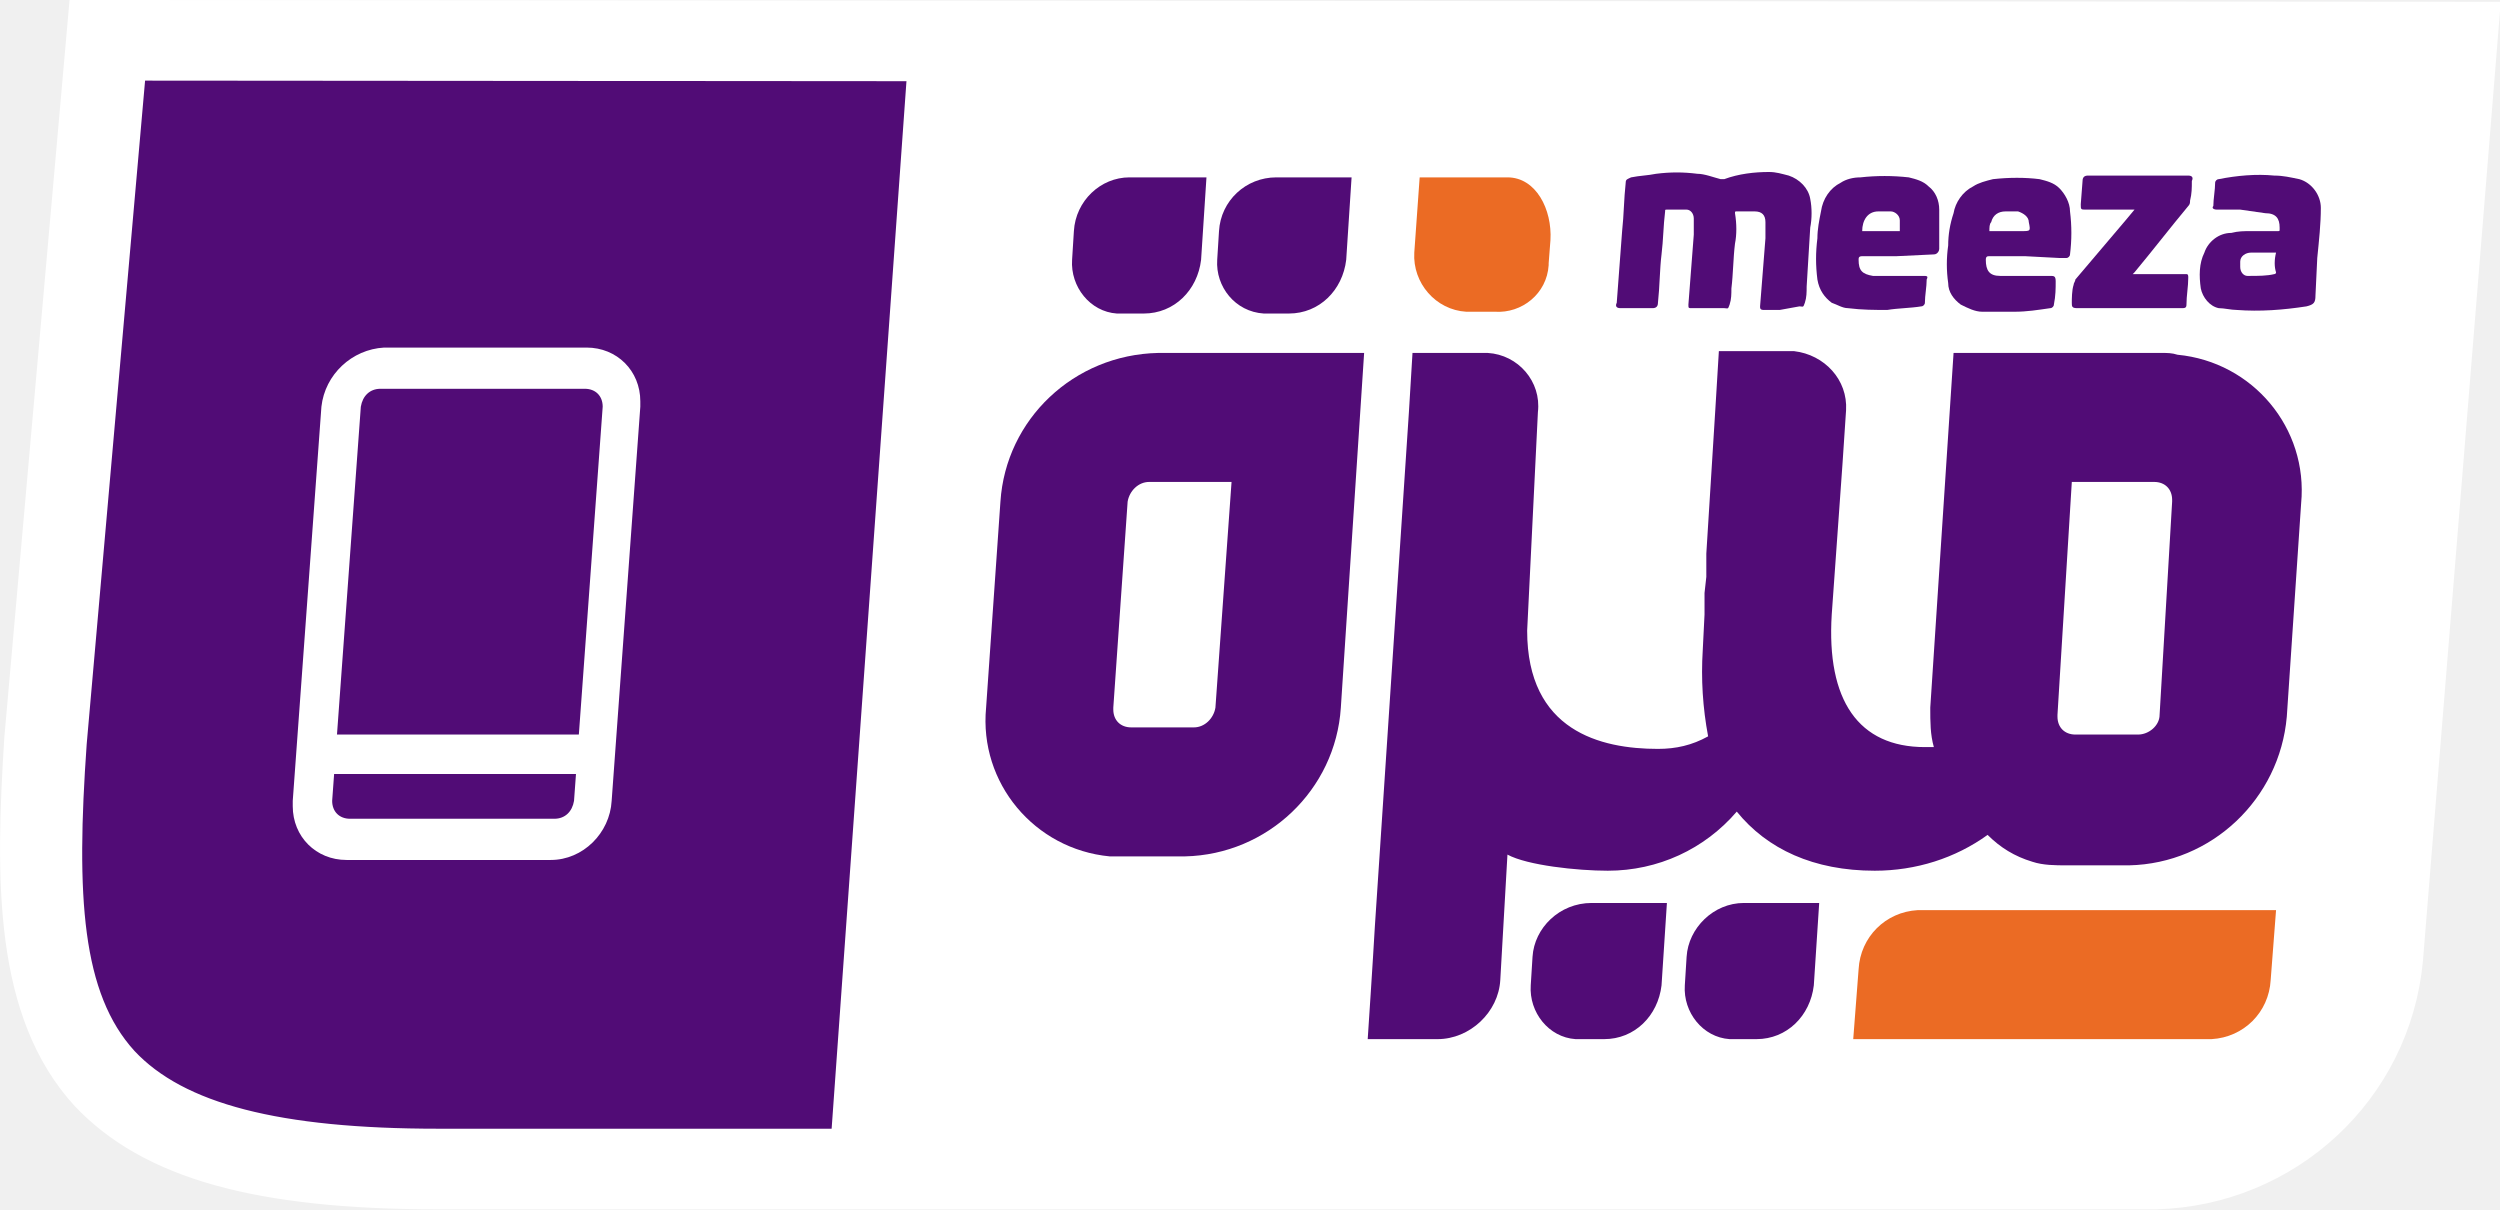
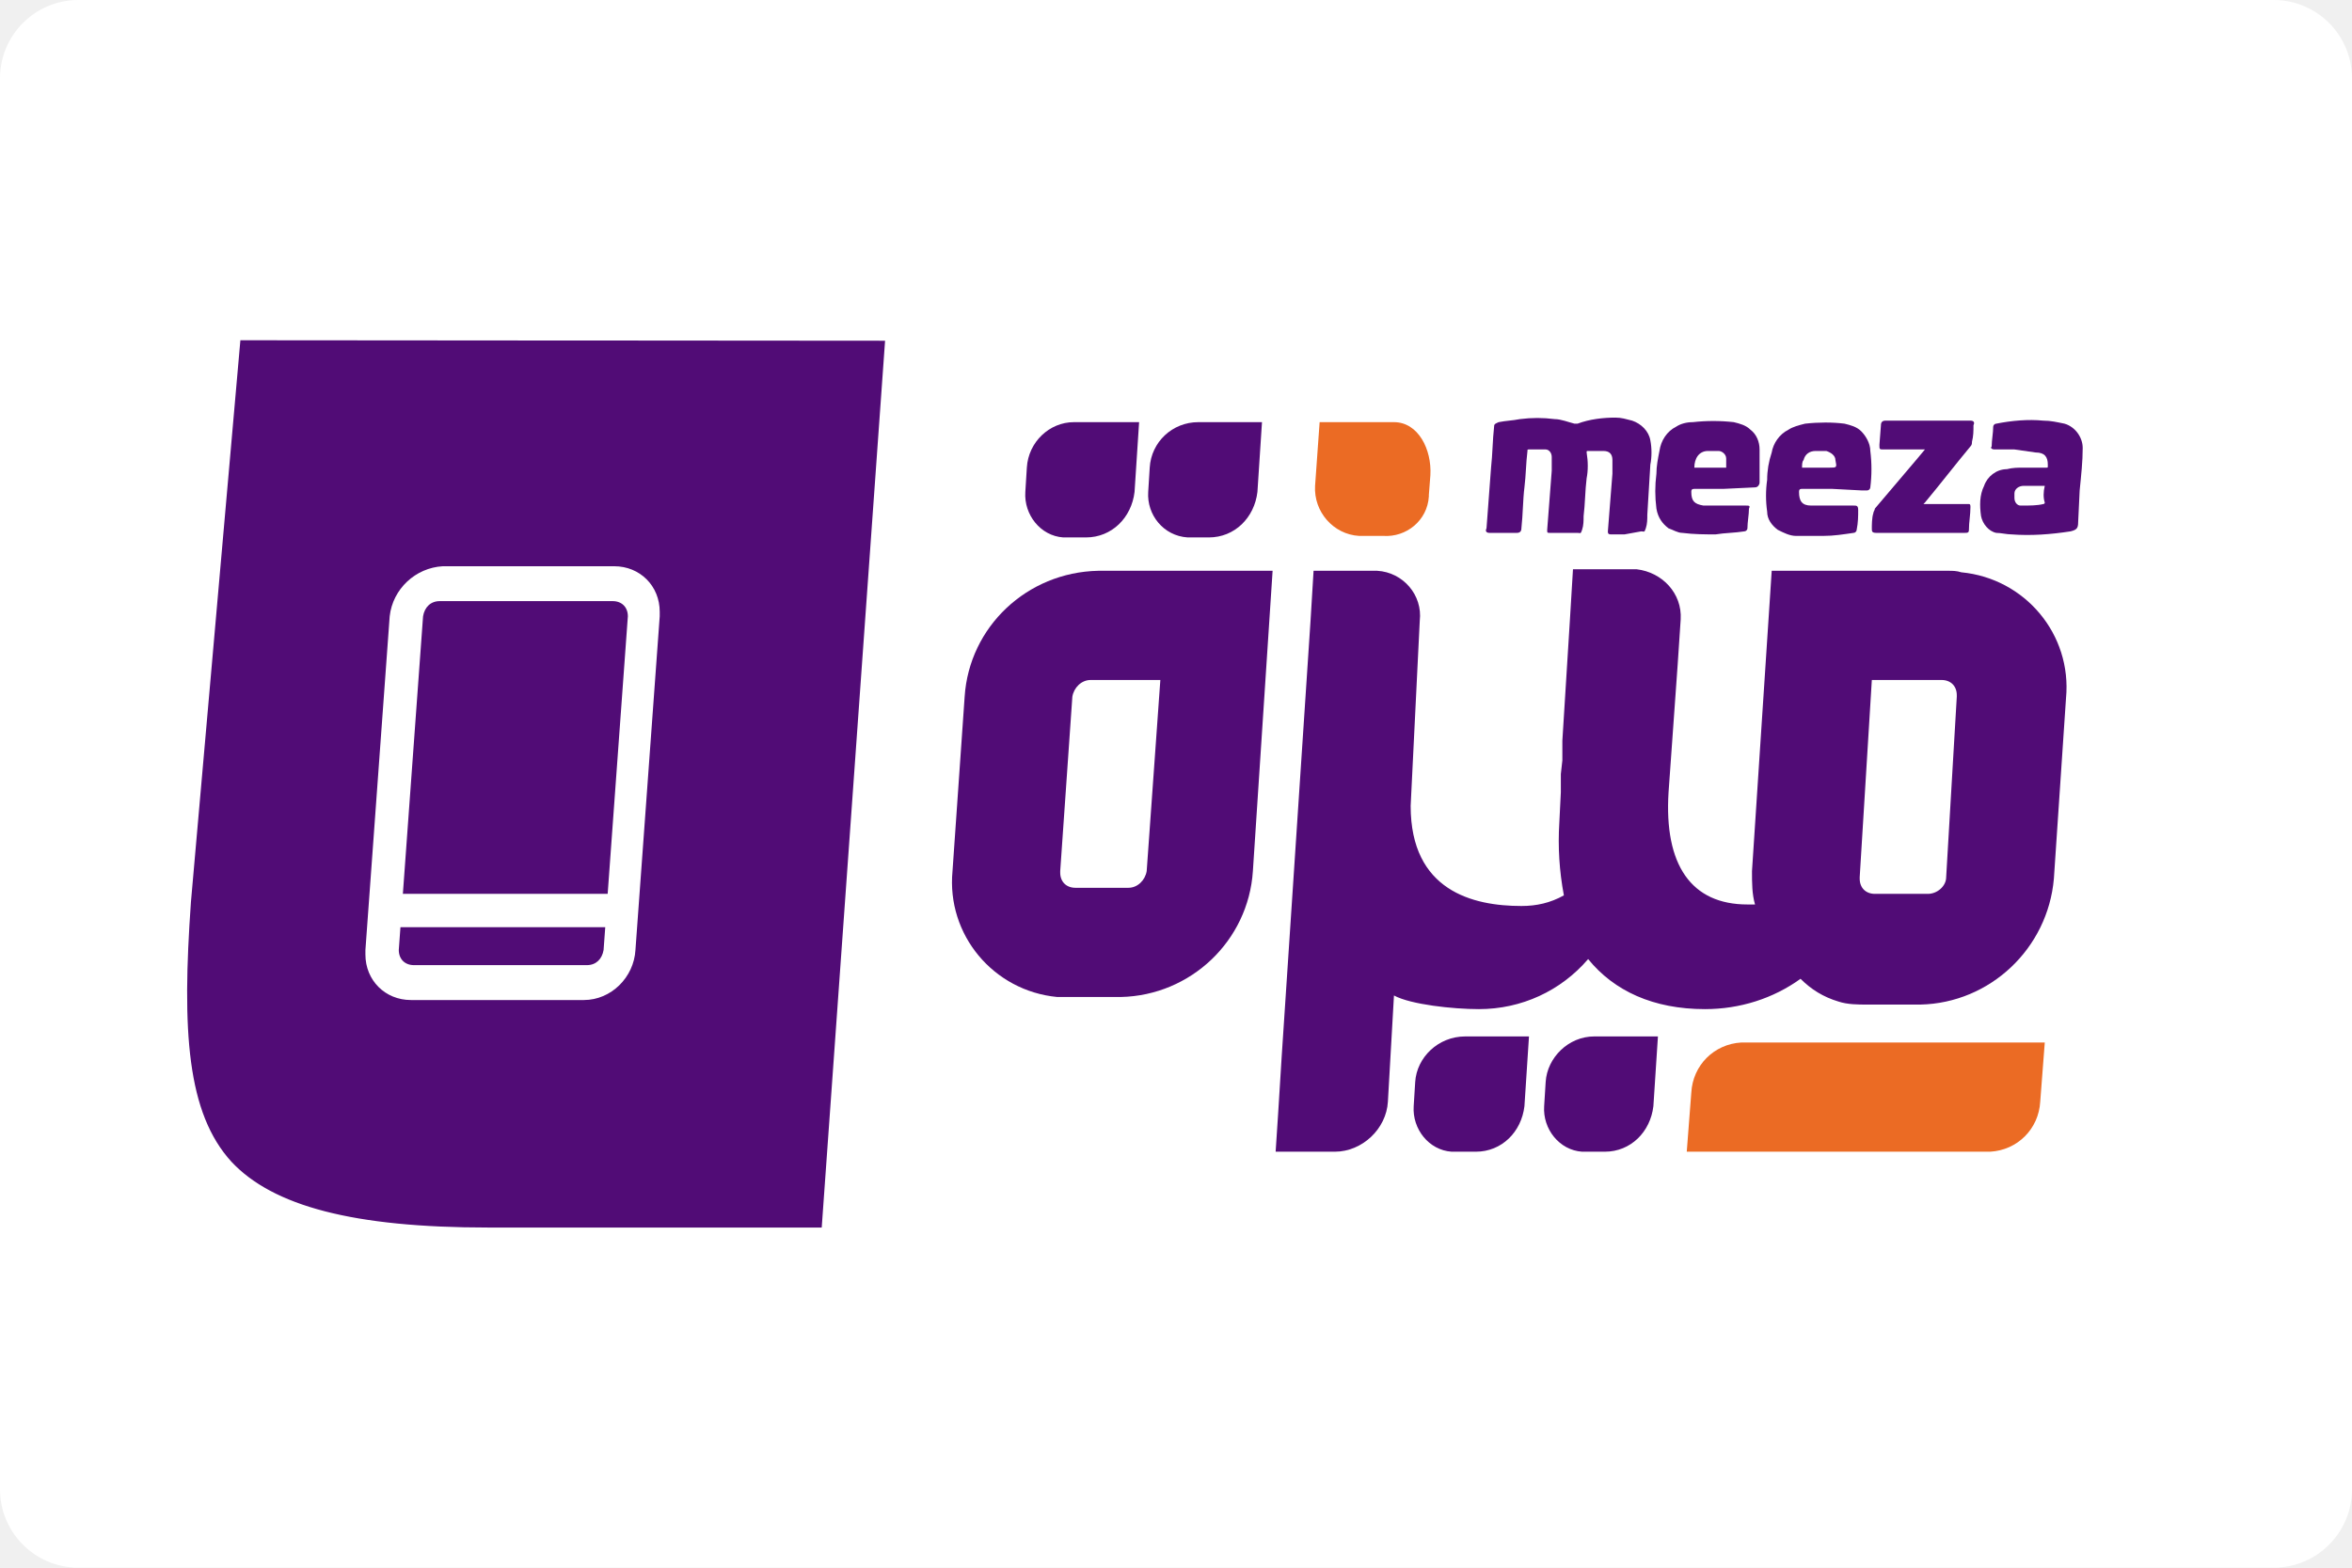
- <svg xmlns="http://www.w3.org/2000/svg" version="1.1" id="Layer_1" x="0px" y="0px" style="enable-background:new 0 0 163 88;" xml:space="preserve" viewBox="10.06 10 139.54 67.5">
-   <style type="text/css">
+ <svg xmlns="http://www.w3.org/2000/svg" width="120" height="80" viewBox="0 0 120 80" fill="none">
+   <rect width="120" height="80" rx="4" fill="white" />
+   <g transform="translate(-1.79,6.14) scale(0.774)">
+     <style type="text/css">
	.st0{fill:#FFFFFF;}
	.st1{fill:#510C76;}
	.st2{fill:#EB6B24;}
	.st3{fill:#FFFFFF;stroke:#FFFFFF;stroke-miterlimit:10;}
</style>
-   <path class="st0" d="M147.2,12.5L143,65.8c-0.4,5.4-4.9,9.6-10.3,9.7h-87c-21.5,0-23-8.3-21.9-24l3.5-39L147.2,12.5z" />
-   <path class="st1" d="M60.8,12.5l-4.5,63H34.5c-21.5,0-23-8.3-21.9-24l3.5-39H60.8z" />
-   <path class="st1" d="M65.9,38l-0.8,11.5c-0.4,4.2,2.7,7.9,6.9,8.3c0.2,0,0.5,0,0.7,0h3.5c4.6-0.1,8.4-3.7,8.7-8.3l1.3-19.8H74.7  C70,29.8,66.2,33.4,65.9,38z M77.9,49.5c-0.1,0.6-0.6,1.1-1.2,1.1h-3.5c-0.6,0-1-0.4-1-1c0,0,0-0.1,0-0.1L73,38  c0.1-0.6,0.6-1.1,1.2-1.1h4.6L77.9,49.5z" />
-   <path class="st1" d="M130.8,29.7h-11.7l-1.3,19.8c0,0.8,0,1.5,0.2,2.2h-0.5c-3.7,0-5.5-2.6-5.2-7.4l0.6-8.4l0,0l0.2-3  c0.1-1.7-1.2-3.1-2.9-3.3c-0.1,0-0.1,0-0.2,0h-4l-0.2,3.3l-0.5,8v0.5v0.8l-0.1,0.9v0.4V44v0.3l0,0l-0.1,2c-0.1,1.6,0,3.2,0.3,4.8  c-0.9,0.5-1.8,0.7-2.8,0.7c-3.2,0-7.3-1-7.3-6.6L95.9,33c0.2-1.7-1.1-3.2-2.8-3.3c-0.1,0-0.2,0-0.2,0h-4L88.7,33l-1.9,28.7  c-0.1,1.8-0.4,6.3-0.4,6.3h3.9c1.8,0,3.4-1.5,3.5-3.3l0.4-7c1.1,0.6,3.9,0.9,5.6,0.9c2.8,0,5.4-1.2,7.2-3.3c1.7,2.1,4.3,3.3,7.7,3.3  c2.3,0,4.5-0.7,6.3-2c0.7,0.7,1.5,1.2,2.5,1.5l0,0c0.6,0.2,1.3,0.2,1.9,0.2h3.5c4.6-0.1,8.4-3.7,8.8-8.3l0.8-11.9  c0.4-4.2-2.7-7.9-6.9-8.3C131.3,29.7,131,29.7,130.8,29.7z M130.6,49.9c0,0.6-0.6,1.1-1.2,1.1h-3.5c-0.6,0-1-0.4-1-1  c0,0,0-0.1,0-0.1l0.8-13h4.6c0.6,0,1,0.4,1,1c0,0,0,0.1,0,0.1L130.6,49.9z" />
-   <path class="st1" d="M70,22.9l-0.1,1.6c-0.1,1.5,1,2.9,2.5,3c0.1,0,0.2,0,0.2,0h1.3c1.7,0,3-1.3,3.2-3l0.3-4.6h-4.3  C71.5,19.9,70.1,21.2,70,22.9z" />
-   <path class="st1" d="M78.1,22.9L78,24.5c-0.1,1.5,1,2.9,2.6,3c0.1,0,0.1,0,0.2,0H82c1.7,0,3-1.3,3.2-3l0.3-4.6h-4.2  C79.6,19.9,78.2,21.2,78.1,22.9z" />
-   <path class="st2" d="M91.9,27.4h1.6c1.5,0.1,2.9-1,3-2.6c0,0,0-0.1,0-0.1l0.1-1.3c0.1-1.7-0.8-3.5-2.4-3.5l-4.9,0l-0.3,4.2  C88.9,25.8,90.2,27.3,91.9,27.4z" />
-   <path class="st1" d="M95.6,63.4L95.5,65c-0.1,1.5,1,2.9,2.5,3c0.1,0,0.2,0,0.3,0h1.3c1.7,0,3-1.3,3.2-3l0.3-4.6h-4.2  C97.1,60.4,95.7,61.8,95.6,63.4z" />
-   <path class="st1" d="M104.2,63.4l-0.1,1.6c-0.1,1.5,1,2.9,2.5,3c0.1,0,0.2,0,0.2,0h1.3c1.7,0,3-1.3,3.2-3l0.3-4.6h-4.2  C105.7,60.4,104.3,61.8,104.2,63.4z" />
-   <path class="st1" d="M109.4,27.3h-0.9c-0.2,0-0.2-0.1-0.2-0.2l0.3-3.8c0-0.3,0-0.6,0-0.9c0-0.4-0.2-0.6-0.6-0.6s-0.7,0-1,0  c-0.1,0-0.1,0-0.1,0.1c0.1,0.6,0.1,1.2,0,1.7c-0.1,0.8-0.1,1.7-0.2,2.5c0,0.3,0,0.6-0.1,0.9s-0.1,0.2-0.3,0.2h-1.8  c-0.2,0-0.2,0-0.2-0.2c0.1-1.3,0.2-2.6,0.3-3.9c0-0.3,0-0.6,0-0.9c0-0.3-0.2-0.5-0.4-0.5c0,0-0.1,0-0.1,0c-0.3,0-0.7,0-1,0  c-0.1,0-0.1,0-0.1,0.1c-0.1,0.8-0.1,1.6-0.2,2.4s-0.1,1.8-0.2,2.7c0,0.2-0.1,0.3-0.3,0.3h-1.8c-0.2,0-0.3-0.1-0.2-0.3  c0.1-1.3,0.2-2.7,0.3-4c0.1-0.9,0.1-1.8,0.2-2.7c0-0.2,0.1-0.2,0.3-0.3c0.5-0.1,0.9-0.1,1.4-0.2c0.8-0.1,1.5-0.1,2.3,0  c0.4,0,0.9,0.2,1.3,0.3c0.1,0,0.1,0,0.2,0c0.8-0.3,1.7-0.4,2.5-0.4c0.4,0,0.7,0.1,1.1,0.2c0.6,0.2,1.1,0.7,1.2,1.3  c0.1,0.5,0.1,1.1,0,1.6l-0.2,3.3c0,0.3,0,0.6-0.1,0.9s-0.1,0.2-0.3,0.2L109.4,27.3z" />
-   <path class="st1" d="M123.1,24.3h-2c-0.1,0-0.2,0-0.2,0.2c0,0.6,0.2,0.9,0.8,0.9c0.5,0,0.9,0,1.4,0h1.4c0.2,0,0.3,0,0.3,0.3  c0,0.4,0,0.8-0.1,1.3c0,0.1-0.1,0.2-0.2,0.2c0,0,0,0,0,0c-0.7,0.1-1.3,0.2-2,0.2c-0.6,0-1.2,0-1.8,0c-0.4,0-0.8-0.2-1.2-0.4  c-0.4-0.3-0.7-0.7-0.7-1.2c-0.1-0.7-0.1-1.4,0-2.1c0-0.6,0.1-1.2,0.3-1.8c0.1-0.6,0.5-1.2,1.1-1.5c0.3-0.2,0.7-0.3,1.1-0.4  c0.9-0.1,1.8-0.1,2.6,0c0.4,0.1,0.8,0.2,1.1,0.5c0.3,0.3,0.6,0.8,0.6,1.3c0.1,0.8,0.1,1.6,0,2.4c0,0.1-0.1,0.2-0.2,0.2H125  L123.1,24.3z M121.1,22.9h1.8c0.5,0,0.5,0,0.4-0.5c0-0.3-0.3-0.5-0.6-0.6c-0.2,0-0.5,0-0.7,0c-0.4,0-0.7,0.2-0.8,0.6  C121.1,22.5,121.1,22.7,121.1,22.9z" />
-   <path class="st1" d="M115.9,24.3c-0.7,0-1.3,0-1.9,0c-0.2,0-0.2,0.1-0.2,0.2c0,0.6,0.2,0.8,0.8,0.9c0.2,0,0.4,0,0.5,0h2.3  c0.2,0,0.3,0,0.2,0.2c0,0.4-0.1,0.9-0.1,1.3c0,0.1-0.1,0.2-0.2,0.2c0,0,0,0,0,0c-0.6,0.1-1.3,0.1-1.9,0.2c-0.7,0-1.4,0-2.2-0.1  c-0.3,0-0.6-0.2-0.9-0.3c-0.4-0.3-0.7-0.7-0.8-1.3c-0.1-0.8-0.1-1.5,0-2.3c0-0.5,0.1-1,0.2-1.5c0.1-0.7,0.5-1.3,1.1-1.6  c0.3-0.2,0.7-0.3,1.1-0.3c0.9-0.1,1.8-0.1,2.7,0c0.4,0.1,0.8,0.2,1.1,0.5c0.4,0.3,0.6,0.8,0.6,1.3c0,0.6,0,1.2,0,1.7  c0,0.2,0,0.4,0,0.5c0,0.1-0.1,0.3-0.3,0.3L115.9,24.3L115.9,24.3z M116.1,22.9c0-0.2,0-0.4,0-0.6c0-0.3-0.3-0.5-0.5-0.5  c-0.2,0-0.5,0-0.7,0c-0.6,0-0.9,0.5-0.9,1.1L116.1,22.9z" />
-   <path class="st1" d="M135.1,21.7h-1.3c-0.2,0-0.3-0.1-0.2-0.2c0-0.4,0.1-0.9,0.1-1.3c0-0.1,0.1-0.2,0.2-0.2c1-0.2,2.1-0.3,3.1-0.2  c0.5,0,0.9,0.1,1.4,0.2c0.7,0.2,1.2,0.9,1.2,1.6c0,0.9-0.1,1.8-0.2,2.8l-0.1,2.1c0,0.4-0.1,0.5-0.5,0.6c-1.3,0.2-2.6,0.3-3.9,0.2  c-0.3,0-0.7-0.1-1-0.1c-0.5-0.1-0.9-0.6-1-1.1c-0.1-0.7-0.1-1.4,0.2-2c0.2-0.6,0.8-1.1,1.5-1.1c0.4-0.1,0.7-0.1,1.1-0.1  c0.5,0,1,0,1.5,0c0.1,0,0.1,0,0.1-0.1v-0.1c0-0.5-0.2-0.8-0.8-0.8L135.1,21.7z M137.1,24.1c-0.5,0-1,0-1.4,0c-0.3,0-0.6,0.2-0.6,0.5  c0,0.1,0,0.2,0,0.3c0,0.3,0.2,0.5,0.4,0.5c0,0,0,0,0.1,0c0.5,0,1,0,1.4-0.1c0,0,0.1,0,0.1-0.1C137,24.9,137,24.5,137.1,24.1  L137.1,24.1z" />
-   <path class="st1" d="M129.1,25.3h3c0.1,0,0.1,0.1,0.1,0.2c0,0.5-0.1,1-0.1,1.5c0,0.2-0.1,0.2-0.3,0.2H126c-0.3,0-0.3-0.1-0.3-0.3  s0-0.7,0.1-1c0-0.1,0.1-0.2,0.1-0.3l2.8-3.3l0.5-0.6h-2.7c-0.3,0-0.3,0-0.3-0.3l0.1-1.3c0-0.2,0.1-0.3,0.3-0.3h5.6  c0.2,0,0.3,0.1,0.2,0.3c0,0.4,0,0.7-0.1,1.1c0,0.1,0,0.2-0.1,0.3c-1,1.2-2,2.5-3,3.7L129.1,25.3z" />
-   <path class="st2" d="M117.1,60.8c-1.8,0.1-3.2,1.5-3.3,3.3l-0.3,3.9h20c1.8-0.1,3.2-1.5,3.3-3.3l0.3-3.9H117.1z" />
-   <path class="st3" d="M130.4,77H34.5c-10.1,0-16.2-1.7-19.9-5.6c-4.4-4.8-4.3-12.3-3.8-20.2l3.6-40.7l134.7,0.1l-4.3,53  C144.1,71.1,137.9,76.8,130.4,77z M17.7,14l-3.3,37.5C13.8,60,14.1,65.6,17.2,69c2.9,3.1,8.4,4.5,17.3,4.5h95.9  c5.7-0.2,10.4-4.5,11.1-10.2l4-49.2L17.7,14z" />
-   <path class="st0" d="M40.8,58H29.4c-1.7,0-3-1.3-3-3c0-0.1,0-0.2,0-0.3l1.6-22c0.2-1.8,1.7-3.2,3.5-3.3h11.3c1.7,0,3,1.3,3,3  c0,0.1,0,0.2,0,0.3l-1.6,22C44.1,56.5,42.6,58,40.8,58z M31.3,31.7c-0.6,0-1,0.4-1.1,1l-1.6,22c0,0.6,0.4,1,1,1H41  c0.6,0,1-0.4,1.1-1l1.6-22c0-0.6-0.4-1-1-1H31.3z" />
-   <polygon class="st0" points="43.7,51 43.5,53.2 27.7,53.2 27.9,51 " />
+     <path class="st0" d="M147.2,12.5L143,65.8c-0.4,5.4-4.9,9.6-10.3,9.7h-87c-21.5,0-23-8.3-21.9-24l3.5-39L147.2,12.5z" />
+     <path class="st1" d="M60.8,12.5l-4.5,63H34.5c-21.5,0-23-8.3-21.9-24l3.5-39H60.8z" />
+     <path class="st1" d="M65.9,38l-0.8,11.5c-0.4,4.2,2.7,7.9,6.9,8.3c0.2,0,0.5,0,0.7,0h3.5c4.6-0.1,8.4-3.7,8.7-8.3l1.3-19.8H74.7  C70,29.8,66.2,33.4,65.9,38z M77.9,49.5c-0.1,0.6-0.6,1.1-1.2,1.1h-3.5c-0.6,0-1-0.4-1-1c0,0,0-0.1,0-0.1L73,38  c0.1-0.6,0.6-1.1,1.2-1.1h4.6L77.9,49.5z" />
+     <path class="st1" d="M130.8,29.7h-11.7l-1.3,19.8c0,0.8,0,1.5,0.2,2.2h-0.5c-3.7,0-5.5-2.6-5.2-7.4l0.6-8.4l0,0l0.2-3  c0.1-1.7-1.2-3.1-2.9-3.3c-0.1,0-0.1,0-0.2,0h-4l-0.2,3.3l-0.5,8v0.5v0.8l-0.1,0.9v0.4V44v0.3l0,0l-0.1,2c-0.1,1.6,0,3.2,0.3,4.8  c-0.9,0.5-1.8,0.7-2.8,0.7c-3.2,0-7.3-1-7.3-6.6L95.9,33c0.2-1.7-1.1-3.2-2.8-3.3c-0.1,0-0.2,0-0.2,0h-4L88.7,33l-1.9,28.7  c-0.1,1.8-0.4,6.3-0.4,6.3h3.9c1.8,0,3.4-1.5,3.5-3.3l0.4-7c1.1,0.6,3.9,0.9,5.6,0.9c2.8,0,5.4-1.2,7.2-3.3c1.7,2.1,4.3,3.3,7.7,3.3  c2.3,0,4.5-0.7,6.3-2c0.7,0.7,1.5,1.2,2.5,1.5l0,0c0.6,0.2,1.3,0.2,1.9,0.2h3.5c4.6-0.1,8.4-3.7,8.8-8.3l0.8-11.9  c0.4-4.2-2.7-7.9-6.9-8.3C131.3,29.7,131,29.7,130.8,29.7z M130.6,49.9c0,0.6-0.6,1.1-1.2,1.1h-3.5c-0.6,0-1-0.4-1-1  c0,0,0-0.1,0-0.1l0.8-13h4.6c0.6,0,1,0.4,1,1c0,0,0,0.1,0,0.1L130.6,49.9z" />
+     <path class="st1" d="M70,22.9l-0.1,1.6c-0.1,1.5,1,2.9,2.5,3c0.1,0,0.2,0,0.2,0h1.3c1.7,0,3-1.3,3.2-3l0.3-4.6h-4.3  C71.5,19.9,70.1,21.2,70,22.9z" />
+     <path class="st1" d="M78.1,22.9L78,24.5c-0.1,1.5,1,2.9,2.6,3c0.1,0,0.1,0,0.2,0H82c1.7,0,3-1.3,3.2-3l0.3-4.6h-4.2  C79.6,19.9,78.2,21.2,78.1,22.9z" />
+     <path class="st2" d="M91.9,27.4h1.6c1.5,0.1,2.9-1,3-2.6c0,0,0-0.1,0-0.1l0.1-1.3c0.1-1.7-0.8-3.5-2.4-3.5l-4.9,0l-0.3,4.2  C88.9,25.8,90.2,27.3,91.9,27.4z" />
+     <path class="st1" d="M95.6,63.4L95.5,65c-0.1,1.5,1,2.9,2.5,3c0.1,0,0.2,0,0.3,0h1.3c1.7,0,3-1.3,3.2-3l0.3-4.6h-4.2  C97.1,60.4,95.7,61.8,95.6,63.4z" />
+     <path class="st1" d="M104.2,63.4l-0.1,1.6c-0.1,1.5,1,2.9,2.5,3c0.1,0,0.2,0,0.2,0h1.3c1.7,0,3-1.3,3.2-3l0.3-4.6h-4.2  C105.7,60.4,104.3,61.8,104.2,63.4z" />
+     <path class="st1" d="M109.4,27.3h-0.9c-0.2,0-0.2-0.1-0.2-0.2l0.3-3.8c0-0.3,0-0.6,0-0.9c0-0.4-0.2-0.6-0.6-0.6s-0.7,0-1,0  c-0.1,0-0.1,0-0.1,0.1c0.1,0.6,0.1,1.2,0,1.7c-0.1,0.8-0.1,1.7-0.2,2.5c0,0.3,0,0.6-0.1,0.9s-0.1,0.2-0.3,0.2h-1.8  c-0.2,0-0.2,0-0.2-0.2c0.1-1.3,0.2-2.6,0.3-3.9c0-0.3,0-0.6,0-0.9c0-0.3-0.2-0.5-0.4-0.5c0,0-0.1,0-0.1,0c-0.3,0-0.7,0-1,0  c-0.1,0-0.1,0-0.1,0.1c-0.1,0.8-0.1,1.6-0.2,2.4s-0.1,1.8-0.2,2.7c0,0.2-0.1,0.3-0.3,0.3h-1.8c-0.2,0-0.3-0.1-0.2-0.3  c0.1-1.3,0.2-2.7,0.3-4c0.1-0.9,0.1-1.8,0.2-2.7c0-0.2,0.1-0.2,0.3-0.3c0.5-0.1,0.9-0.1,1.4-0.2c0.8-0.1,1.5-0.1,2.3,0  c0.4,0,0.9,0.2,1.3,0.3c0.1,0,0.1,0,0.2,0c0.8-0.3,1.7-0.4,2.5-0.4c0.4,0,0.7,0.1,1.1,0.2c0.6,0.2,1.1,0.7,1.2,1.3  c0.1,0.5,0.1,1.1,0,1.6l-0.2,3.3c0,0.3,0,0.6-0.1,0.9s-0.1,0.2-0.3,0.2L109.4,27.3z" />
+     <path class="st1" d="M123.1,24.3h-2c-0.1,0-0.2,0-0.2,0.2c0,0.6,0.2,0.9,0.8,0.9c0.5,0,0.9,0,1.4,0h1.4c0.2,0,0.3,0,0.3,0.3  c0,0.4,0,0.8-0.1,1.3c0,0.1-0.1,0.2-0.2,0.2c0,0,0,0,0,0c-0.7,0.1-1.3,0.2-2,0.2c-0.6,0-1.2,0-1.8,0c-0.4,0-0.8-0.2-1.2-0.4  c-0.4-0.3-0.7-0.7-0.7-1.2c-0.1-0.7-0.1-1.4,0-2.1c0-0.6,0.1-1.2,0.3-1.8c0.1-0.6,0.5-1.2,1.1-1.5c0.3-0.2,0.7-0.3,1.1-0.4  c0.9-0.1,1.8-0.1,2.6,0c0.4,0.1,0.8,0.2,1.1,0.5c0.3,0.3,0.6,0.8,0.6,1.3c0.1,0.8,0.1,1.6,0,2.4c0,0.1-0.1,0.2-0.2,0.2H125  L123.1,24.3z M121.1,22.9h1.8c0.5,0,0.5,0,0.4-0.5c0-0.3-0.3-0.5-0.6-0.6c-0.2,0-0.5,0-0.7,0c-0.4,0-0.7,0.2-0.8,0.6  C121.1,22.5,121.1,22.7,121.1,22.9z" />
+     <path class="st1" d="M115.9,24.3c-0.7,0-1.3,0-1.9,0c-0.2,0-0.2,0.1-0.2,0.2c0,0.6,0.2,0.8,0.8,0.9c0.2,0,0.4,0,0.5,0h2.3  c0.2,0,0.3,0,0.2,0.2c0,0.4-0.1,0.9-0.1,1.3c0,0.1-0.1,0.2-0.2,0.2c0,0,0,0,0,0c-0.6,0.1-1.3,0.1-1.9,0.2c-0.7,0-1.4,0-2.2-0.1  c-0.3,0-0.6-0.2-0.9-0.3c-0.4-0.3-0.7-0.7-0.8-1.3c-0.1-0.8-0.1-1.5,0-2.3c0-0.5,0.1-1,0.2-1.5c0.1-0.7,0.5-1.3,1.1-1.6  c0.3-0.2,0.7-0.3,1.1-0.3c0.9-0.1,1.8-0.1,2.7,0c0.4,0.1,0.8,0.2,1.1,0.5c0.4,0.3,0.6,0.8,0.6,1.3c0,0.6,0,1.2,0,1.7  c0,0.2,0,0.4,0,0.5c0,0.1-0.1,0.3-0.3,0.3L115.9,24.3L115.9,24.3z M116.1,22.9c0-0.2,0-0.4,0-0.6c0-0.3-0.3-0.5-0.5-0.5  c-0.2,0-0.5,0-0.7,0c-0.6,0-0.9,0.5-0.9,1.1L116.1,22.9z" />
+     <path class="st1" d="M135.1,21.7h-1.3c-0.2,0-0.3-0.1-0.2-0.2c0-0.4,0.1-0.9,0.1-1.3c0-0.1,0.1-0.2,0.2-0.2c1-0.2,2.1-0.3,3.1-0.2  c0.5,0,0.9,0.1,1.4,0.2c0.7,0.2,1.2,0.9,1.2,1.6c0,0.9-0.1,1.8-0.2,2.8l-0.1,2.1c0,0.4-0.1,0.5-0.5,0.6c-1.3,0.2-2.6,0.3-3.9,0.2  c-0.3,0-0.7-0.1-1-0.1c-0.5-0.1-0.9-0.6-1-1.1c-0.1-0.7-0.1-1.4,0.2-2c0.2-0.6,0.8-1.1,1.5-1.1c0.4-0.1,0.7-0.1,1.1-0.1  c0.5,0,1,0,1.5,0c0.1,0,0.1,0,0.1-0.1v-0.1c0-0.5-0.2-0.8-0.8-0.8L135.1,21.7z M137.1,24.1c-0.5,0-1,0-1.4,0c-0.3,0-0.6,0.2-0.6,0.5  c0,0.1,0,0.2,0,0.3c0,0.3,0.2,0.5,0.4,0.5c0,0,0,0,0.1,0c0.5,0,1,0,1.4-0.1c0,0,0.1,0,0.1-0.1C137,24.9,137,24.5,137.1,24.1  L137.1,24.1z" />
+     <path class="st1" d="M129.1,25.3h3c0.1,0,0.1,0.1,0.1,0.2c0,0.5-0.1,1-0.1,1.5c0,0.2-0.1,0.2-0.3,0.2H126c-0.3,0-0.3-0.1-0.3-0.3  s0-0.7,0.1-1c0-0.1,0.1-0.2,0.1-0.3l2.8-3.3l0.5-0.6h-2.7c-0.3,0-0.3,0-0.3-0.3l0.1-1.3c0-0.2,0.1-0.3,0.3-0.3h5.6  c0.2,0,0.3,0.1,0.2,0.3c0,0.4,0,0.7-0.1,1.1c0,0.1,0,0.2-0.1,0.3c-1,1.2-2,2.5-3,3.7L129.1,25.3z" />
+     <path class="st2" d="M117.1,60.8c-1.8,0.1-3.2,1.5-3.3,3.3l-0.3,3.9h20c1.8-0.1,3.2-1.5,3.3-3.3l0.3-3.9H117.1z" />
+     <path class="st3" d="M130.4,77H34.5c-10.1,0-16.2-1.7-19.9-5.6c-4.4-4.8-4.3-12.3-3.8-20.2l3.6-40.7l134.7,0.1l-4.3,53  C144.1,71.1,137.9,76.8,130.4,77z M17.7,14l-3.3,37.5C13.8,60,14.1,65.6,17.2,69c2.9,3.1,8.4,4.5,17.3,4.5h95.9  c5.7-0.2,10.4-4.5,11.1-10.2l4-49.2L17.7,14z" />
+     <path class="st0" d="M40.8,58H29.4c-1.7,0-3-1.3-3-3c0-0.1,0-0.2,0-0.3l1.6-22c0.2-1.8,1.7-3.2,3.5-3.3h11.3c1.7,0,3,1.3,3,3  c0,0.1,0,0.2,0,0.3l-1.6,22C44.1,56.5,42.6,58,40.8,58z M31.3,31.7c-0.6,0-1,0.4-1.1,1l-1.6,22c0,0.6,0.4,1,1,1H41  c0.6,0,1-0.4,1.1-1l1.6-22c0-0.6-0.4-1-1-1H31.3z" />
+     <polygon class="st0" points="43.7,51 43.5,53.2 27.7,53.2 27.9,51 " />
+   </g>
</svg>
